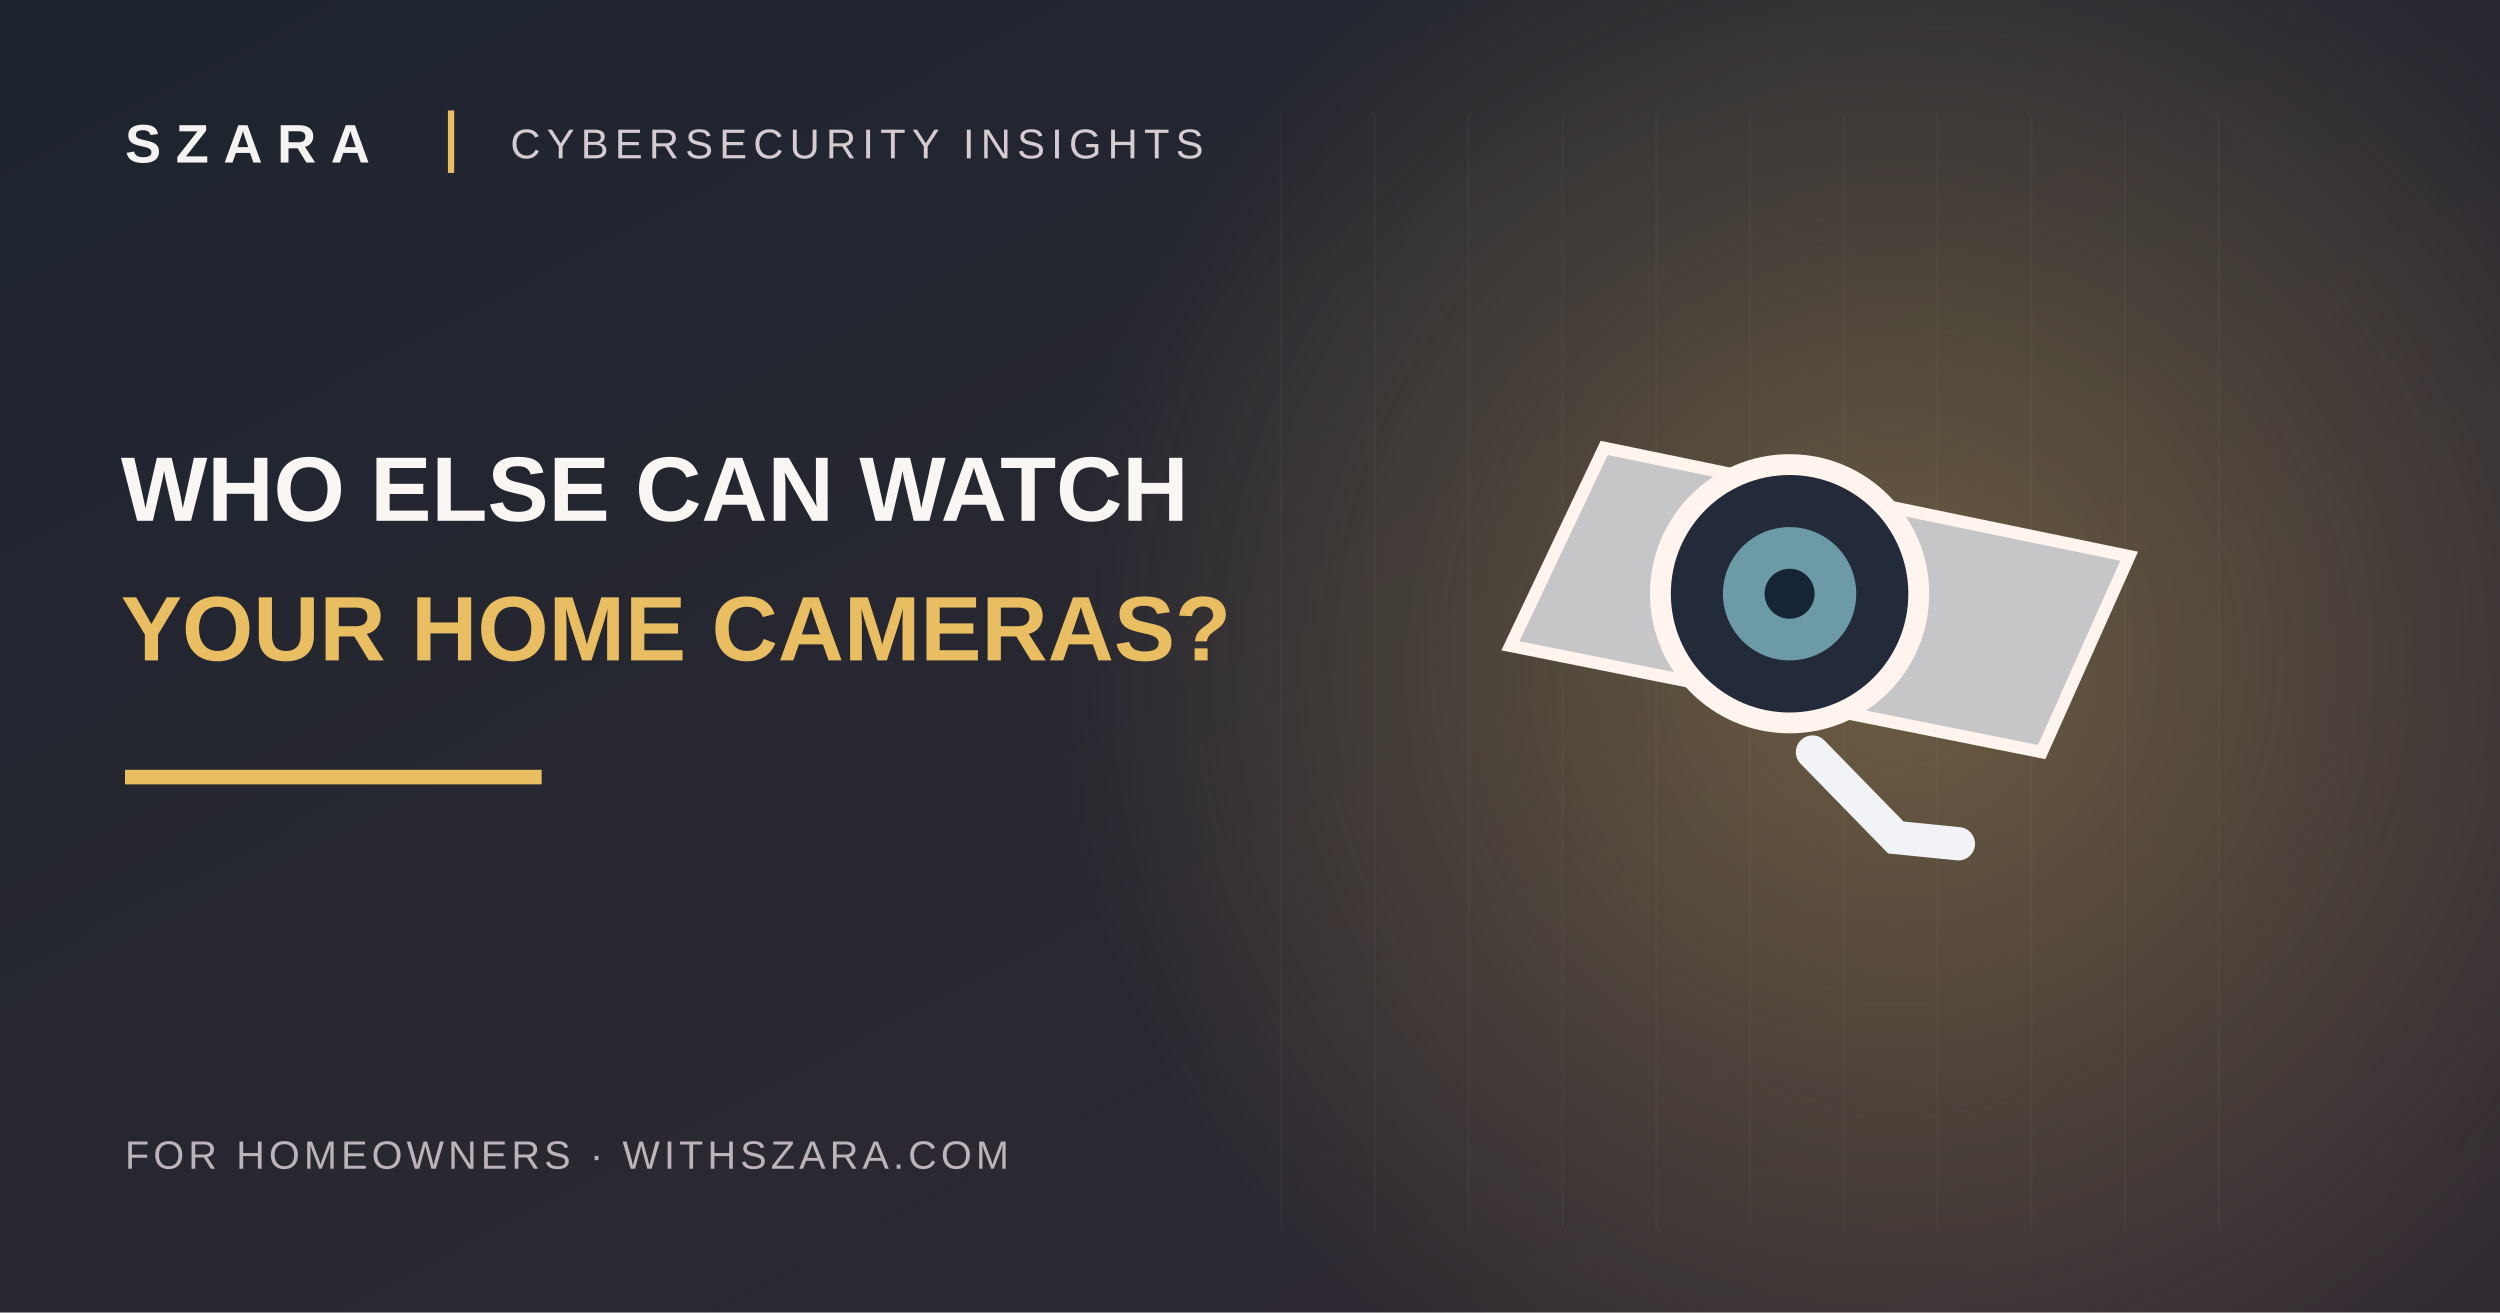
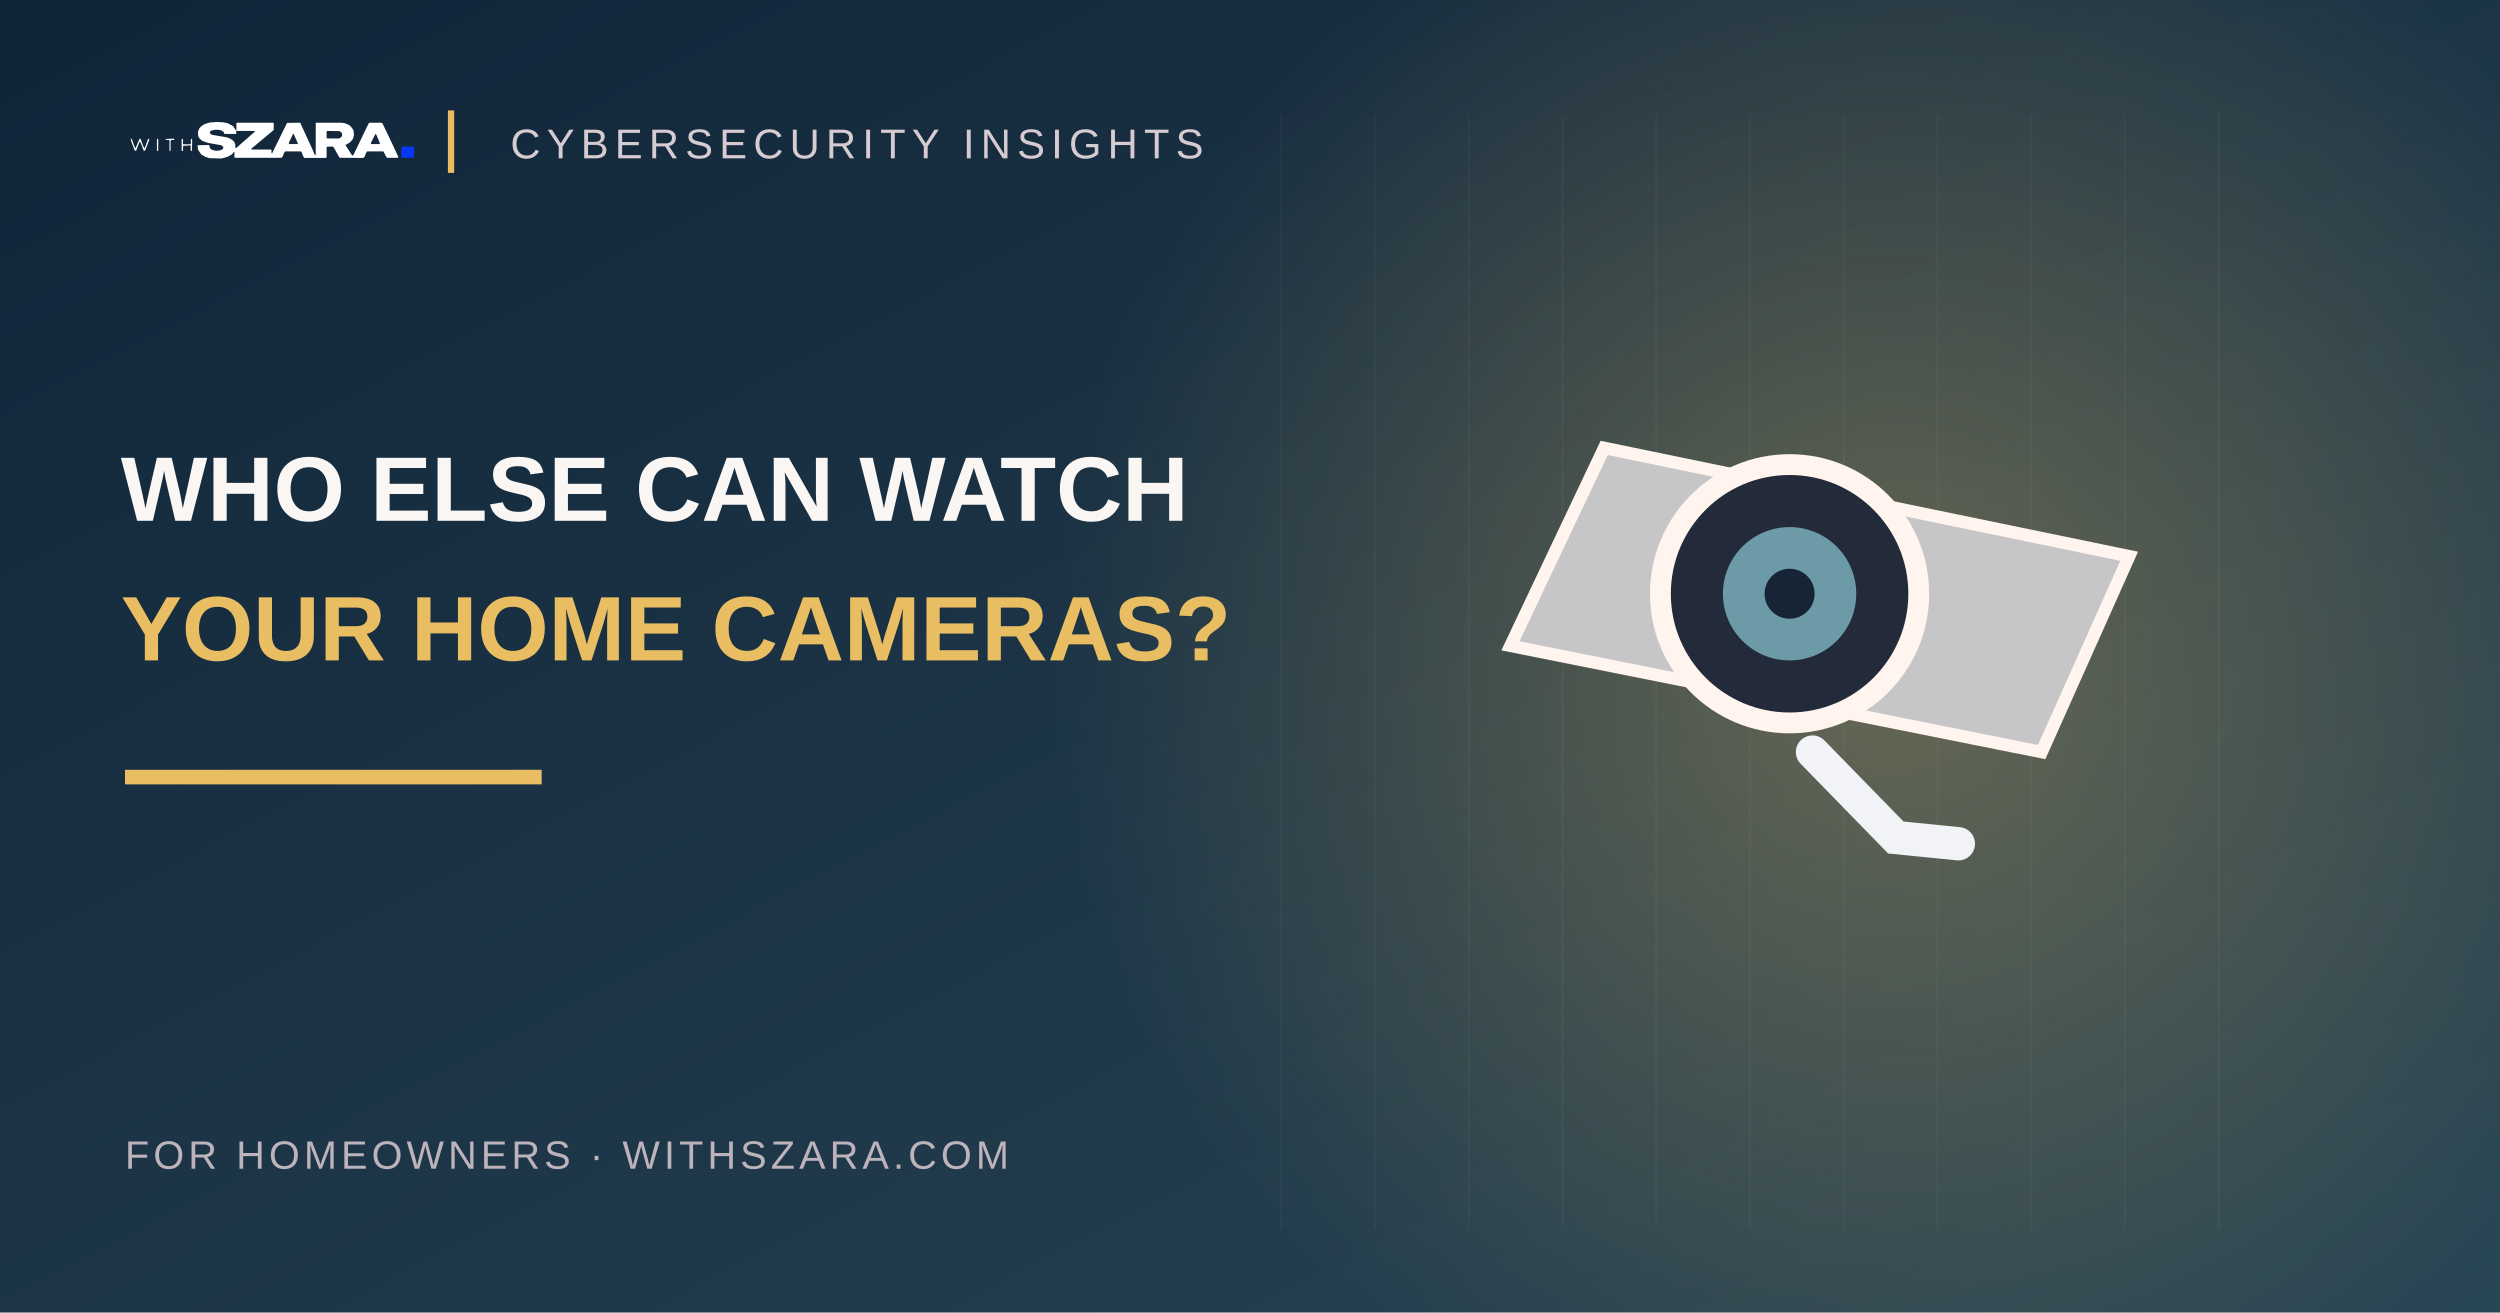
<svg xmlns="http://www.w3.org/2000/svg" width="1200" height="630" viewBox="0 0 1200 630" role="img" aria-labelledby="title">
  <defs>
    <linearGradient id="bg" x2="1" y2="1">
-       <stop stop-color="#1d242f" />
-       <stop offset="1" stop-color="#332b33" />
+       <stop stop-color="#102438" />
+       <stop offset="1" stop-color="#294655" />
    </linearGradient>
    <radialGradient id="spot">
      <stop stop-color="#e9be63" stop-opacity=".35" />
      <stop offset="1" stop-color="#e9be63" stop-opacity="0" />
    </radialGradient>
  </defs>
  <rect width="1200" height="630" fill="url(#bg)" />
  <circle cx="909" cy="315" r="405" fill="url(#spot)" />
  <path d="M615 55V590M660 55V590M705 55V590M750 55V590M795 55V590M840 55V590M885 55V590M930 55V590M975 55V590M1020 55V590M1065 55V590" stroke="#fff" stroke-opacity=".028" />
-   <text x="60" y="78" fill="#f5f3f1" font-family="Arial,sans-serif" font-size="26" font-weight="800" letter-spacing="7">SZARA</text>
+   <g transform="translate(62 58) scale(.36) translate(-4 -3)" aria-label="With SZARA">
+     <path fill="#FFFFFF" fill-rule="evenodd" d="M87.25,26.75L86.25,27.5L86.25,33.5L85.5,34.25L76.25,34.25L75.75,33.5L75.75,27.25L74,27.25L74,42.75L74.5,43.25L75.75,43L76,36.25L85.25,35.75L86,36.25L86,42L86.75,43.25L87.75,43L88,28.25ZM63.25,26.75L52.5,27.25L53,28.5L56.75,28.5L57.75,29.25L57.75,42.75L58.25,43.25L59.25,42.75L59.25,29.5L60.5,28.5L64,28.5L64.25,27.25ZM42,26.75L41,27.75L41,42.5L41.5,43.25L42.75,42.75L42.75,27.25ZM6,27L7,31L11.25,42.25L12,43L13.25,43L17.75,31.25L18.5,30.75L21.75,38L22,39.75L22.75,40.5L23,42.25L24.5,43.25L25.5,42L30.75,28.5L30.75,27L30.25,26.75L29,27.75L25,38.75L24.25,39.5L22,35L19.5,27.5L18.5,26.75L17.75,27L12.5,39.5L11.5,38.25L7.5,27.25L7,26.75ZM95.75,18L96,23.5L98,26.75L101.5,29.75L109.5,32.5L126.75,35.5L129.5,37.75L129.5,39.75L126.75,42L123,42.75L118.5,42.75L114.75,41.75L112.75,40.5L111.75,39.25L110.5,35.25L95.5,35.5L95.25,37.75L96,41.75L100,47.75L105,50.75L110.75,52.75L126,53.25L130.25,52.5L135.75,50.75L141.25,47.5L143.5,44.5L144.5,45.25L144.25,51.25L145,52.25L207.25,52.25L208.5,50.75L211.25,44.5L212.25,43.75L232.75,43.75L233.75,44.5L236,50.25L237.5,52.5L266,52.5L267.25,51.5L267.25,38.25L268,37.5L275,37.25L276.5,38L284.25,51.75L285,52.25L315.75,52.5L317.5,51.5L320.5,44.75L321.5,43.75L343,43.75L347.5,52.25L362.75,52.25L362.75,50.75L349.5,22.5L341.75,6.5L340.5,5.5L324.25,5.5L323.25,6.5L302.5,49.5L301,48.75L292.75,36L292.75,35L298.75,31.5L302.25,27.25L303.75,22.25L303.25,16.5L302.5,14.5L299.5,10.5L296.25,8L290.75,6L286.75,5.5L253.25,5.5L252.75,6L252.75,48.25L252.25,48.75L250.75,47.25L249.5,43.5L232,5.5L214.5,5.75L194.5,46.5L193.75,46L193.75,42L193,41.25L167.25,41.25L166.75,40.25L196.75,15.25L196.75,6L196.25,5.5L147.5,5.5L147,6.25L147,15.5L146.5,16L142.75,10.25L135,6L129.5,5L121,4.5L111.25,5.25L104.75,7.25L100,10.25L97.25,13.5ZM332.5,20.25L334,22.5L338.5,33.25L337.5,34L327,34L326.25,33.5L326.25,32.5ZM223.25,20.25L229,33.25L228.25,34L217.5,34L216.75,32.5L222.25,21ZM267.25,17.25L268,16.5L284.5,16.75L287,18.5L288,20.75L287.75,23.25L286.25,25.25L283.5,26.5L268.25,26.5L267.25,25.5ZM111.5,18.75L111.75,17.75L113.5,16L118,15L123.25,15L126.75,15.75L129,17L130.25,18.5L130.5,19.75L131.5,20.5L146.25,20.5L147,19.5L146.5,17.5L147,16.5L170.75,16.5L171.75,17.25L146.75,39.25L145.5,38.75L145.5,34.75L144.75,32.25L142.75,29.5L139.25,27L134.25,25L115,21.75L112.75,20.75Z" />
+     <path fill="#0838F1" d="M367,37.75L366.75,51.25L367.5,52.25L382.25,52.25L383.75,51.5L384,40.5L383.75,38.25L383,37.25L367.5,37.25Z" />
+   </g>
  <rect x="215" y="53" width="3" height="30" fill="#e9be63" />
  <text x="245" y="76" fill="#d5cbd0" font-family="Arial,sans-serif" font-size="20" letter-spacing="3">CYBERSECURITY INSIGHTS</text>
  <text x="58" y="250" fill="#f9f6f4" font-family="Arial,sans-serif" font-size="44" font-weight="800">WHO ELSE CAN WATCH</text>
  <text x="58" y="317" fill="#e9be63" font-family="Arial,sans-serif" font-size="44" font-weight="800">YOUR HOME CAMERAS?</text>
  <path d="M60 373H260" stroke="#e9be63" stroke-width="7" />
  <text x="60" y="561" fill="#bdb3ba" font-family="Arial,sans-serif" font-size="19" letter-spacing="2">FOR HOMEOWNERS · WITHSZARA.COM</text>
  <path d="M770 215L1022 267L980 361L725 310Z" fill="#c6c6c9" stroke="#fff5ee" stroke-width="6" />
  <circle cx="859" cy="285" r="62" fill="#232b3b" stroke="#fff5ee" stroke-width="10" />
  <circle cx="859" cy="285" r="32" fill="#6c9aa6" />
  <circle cx="859" cy="285" r="12" fill="#172436" />
  <path d="M870 361L910 402L940 405" stroke="#f1f3f6" stroke-width="16" fill="none" stroke-linecap="round" />
</svg>
